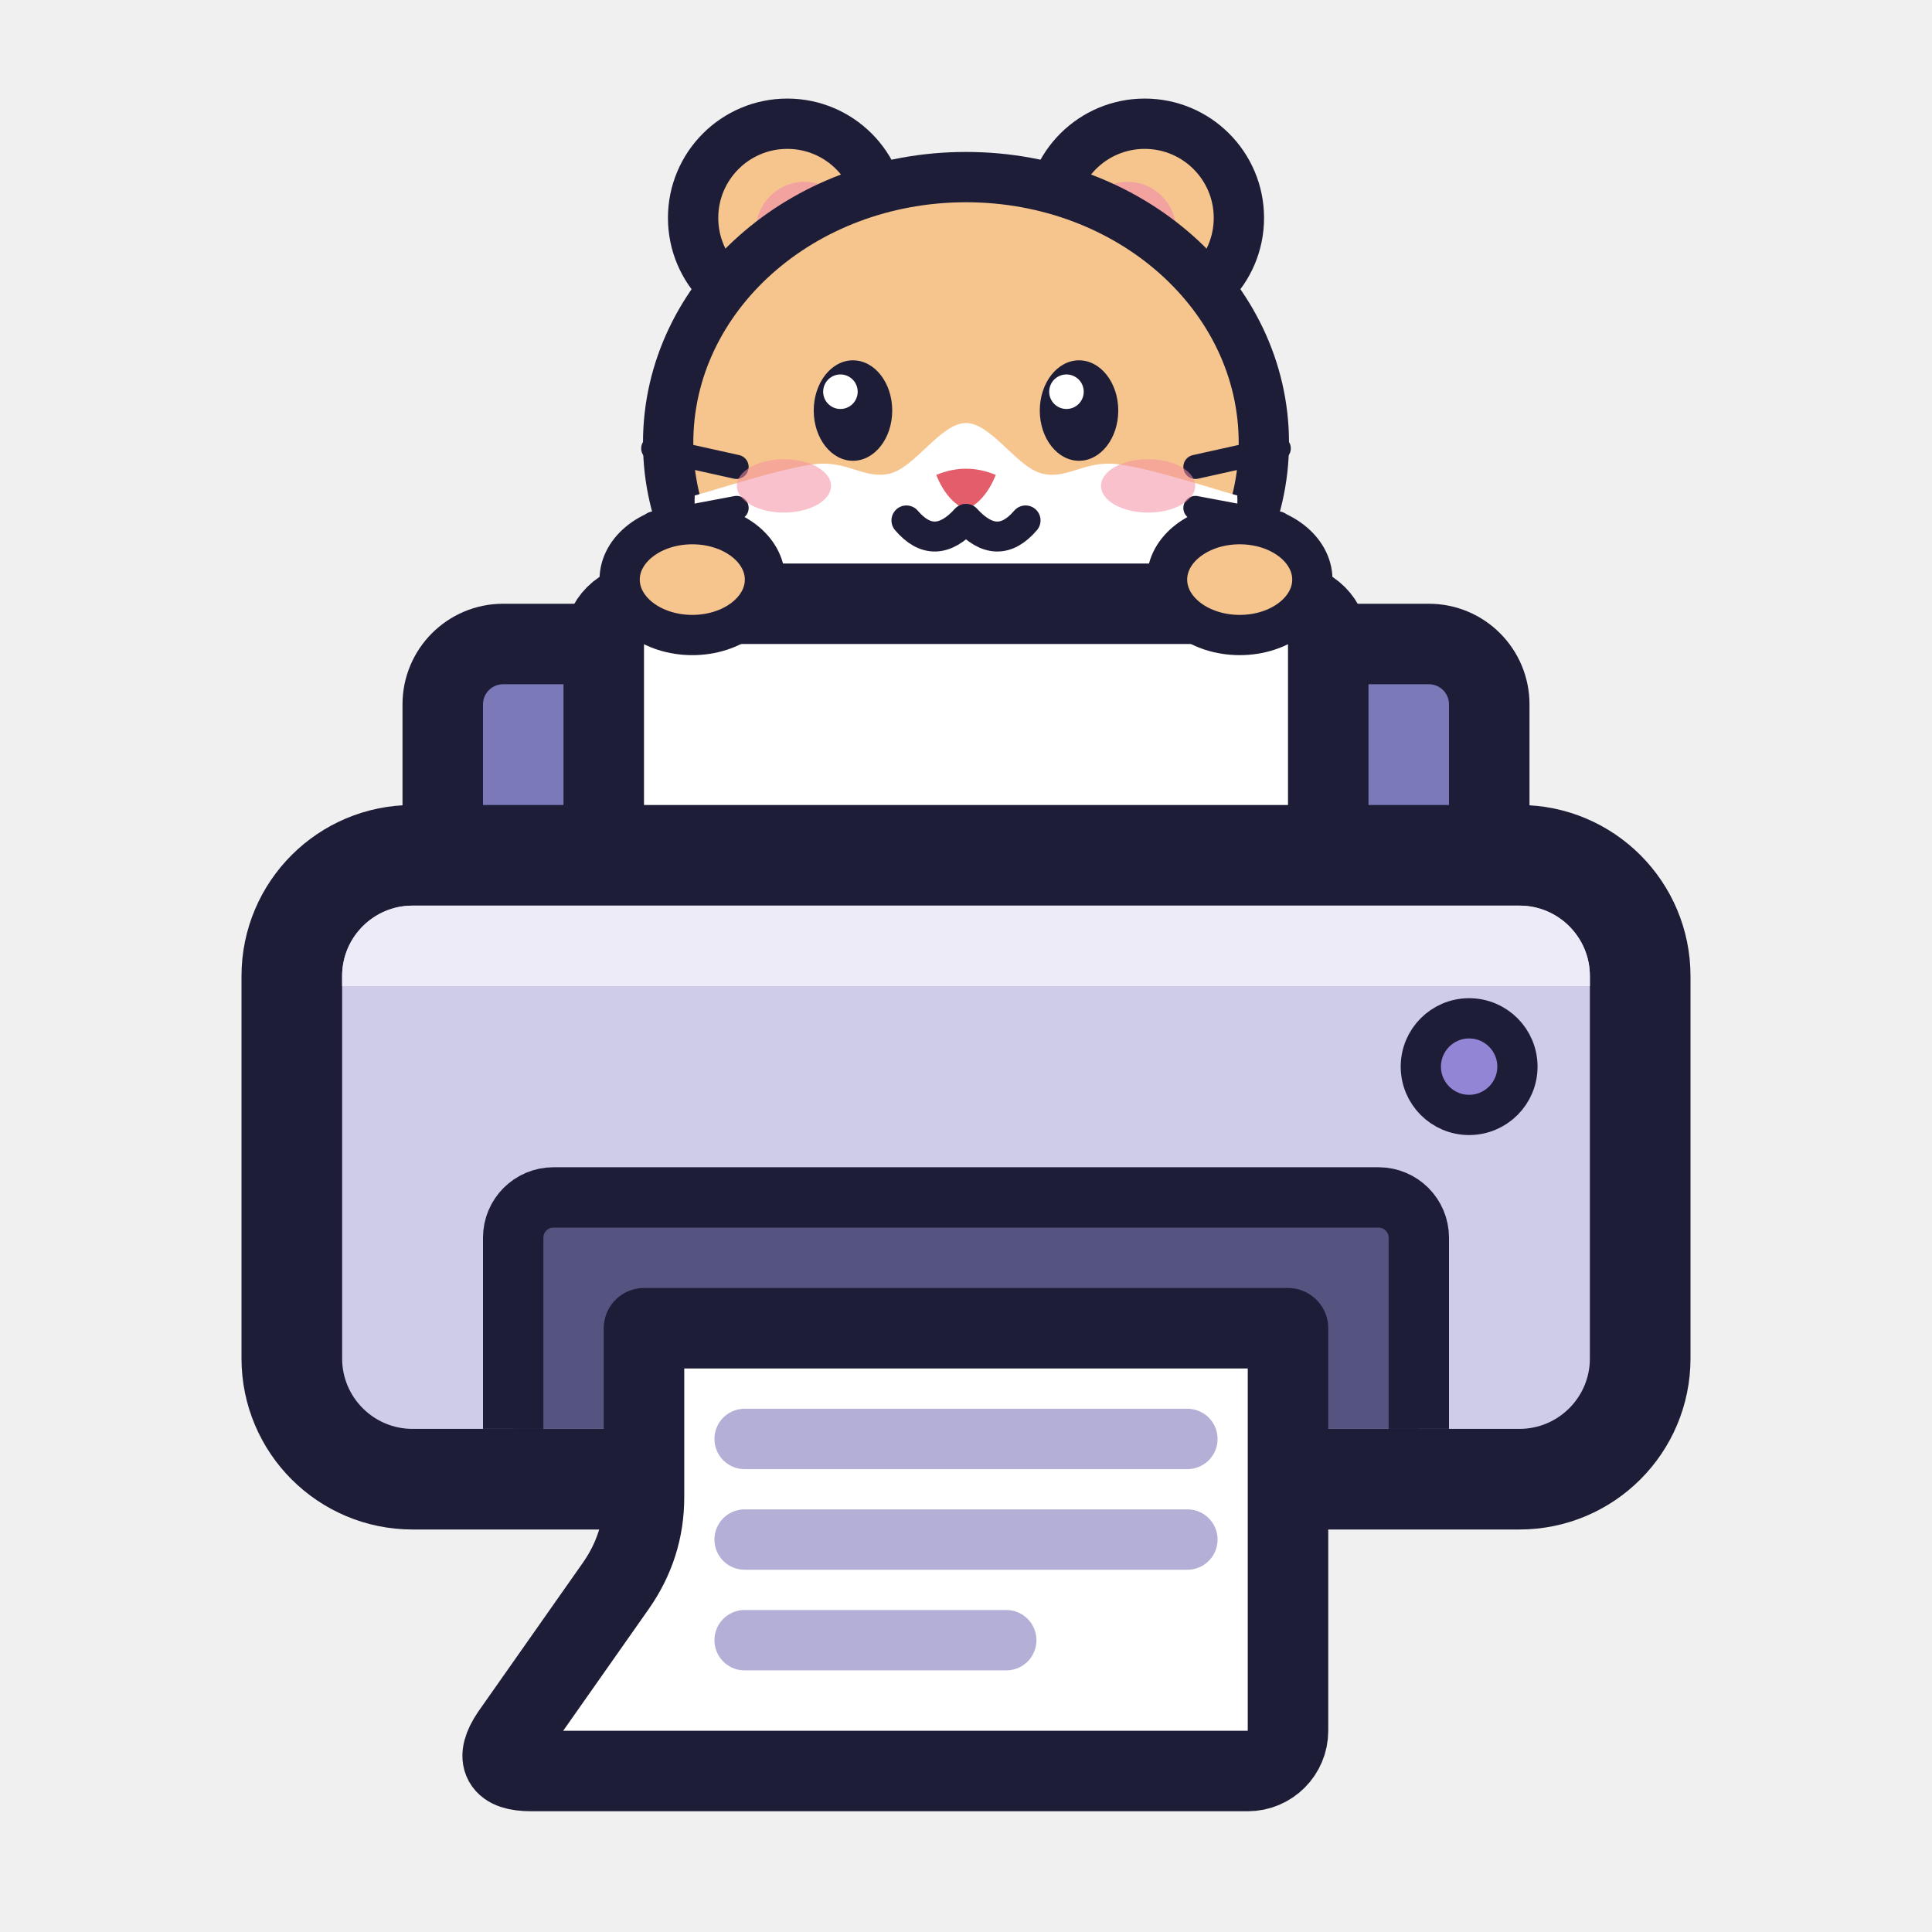
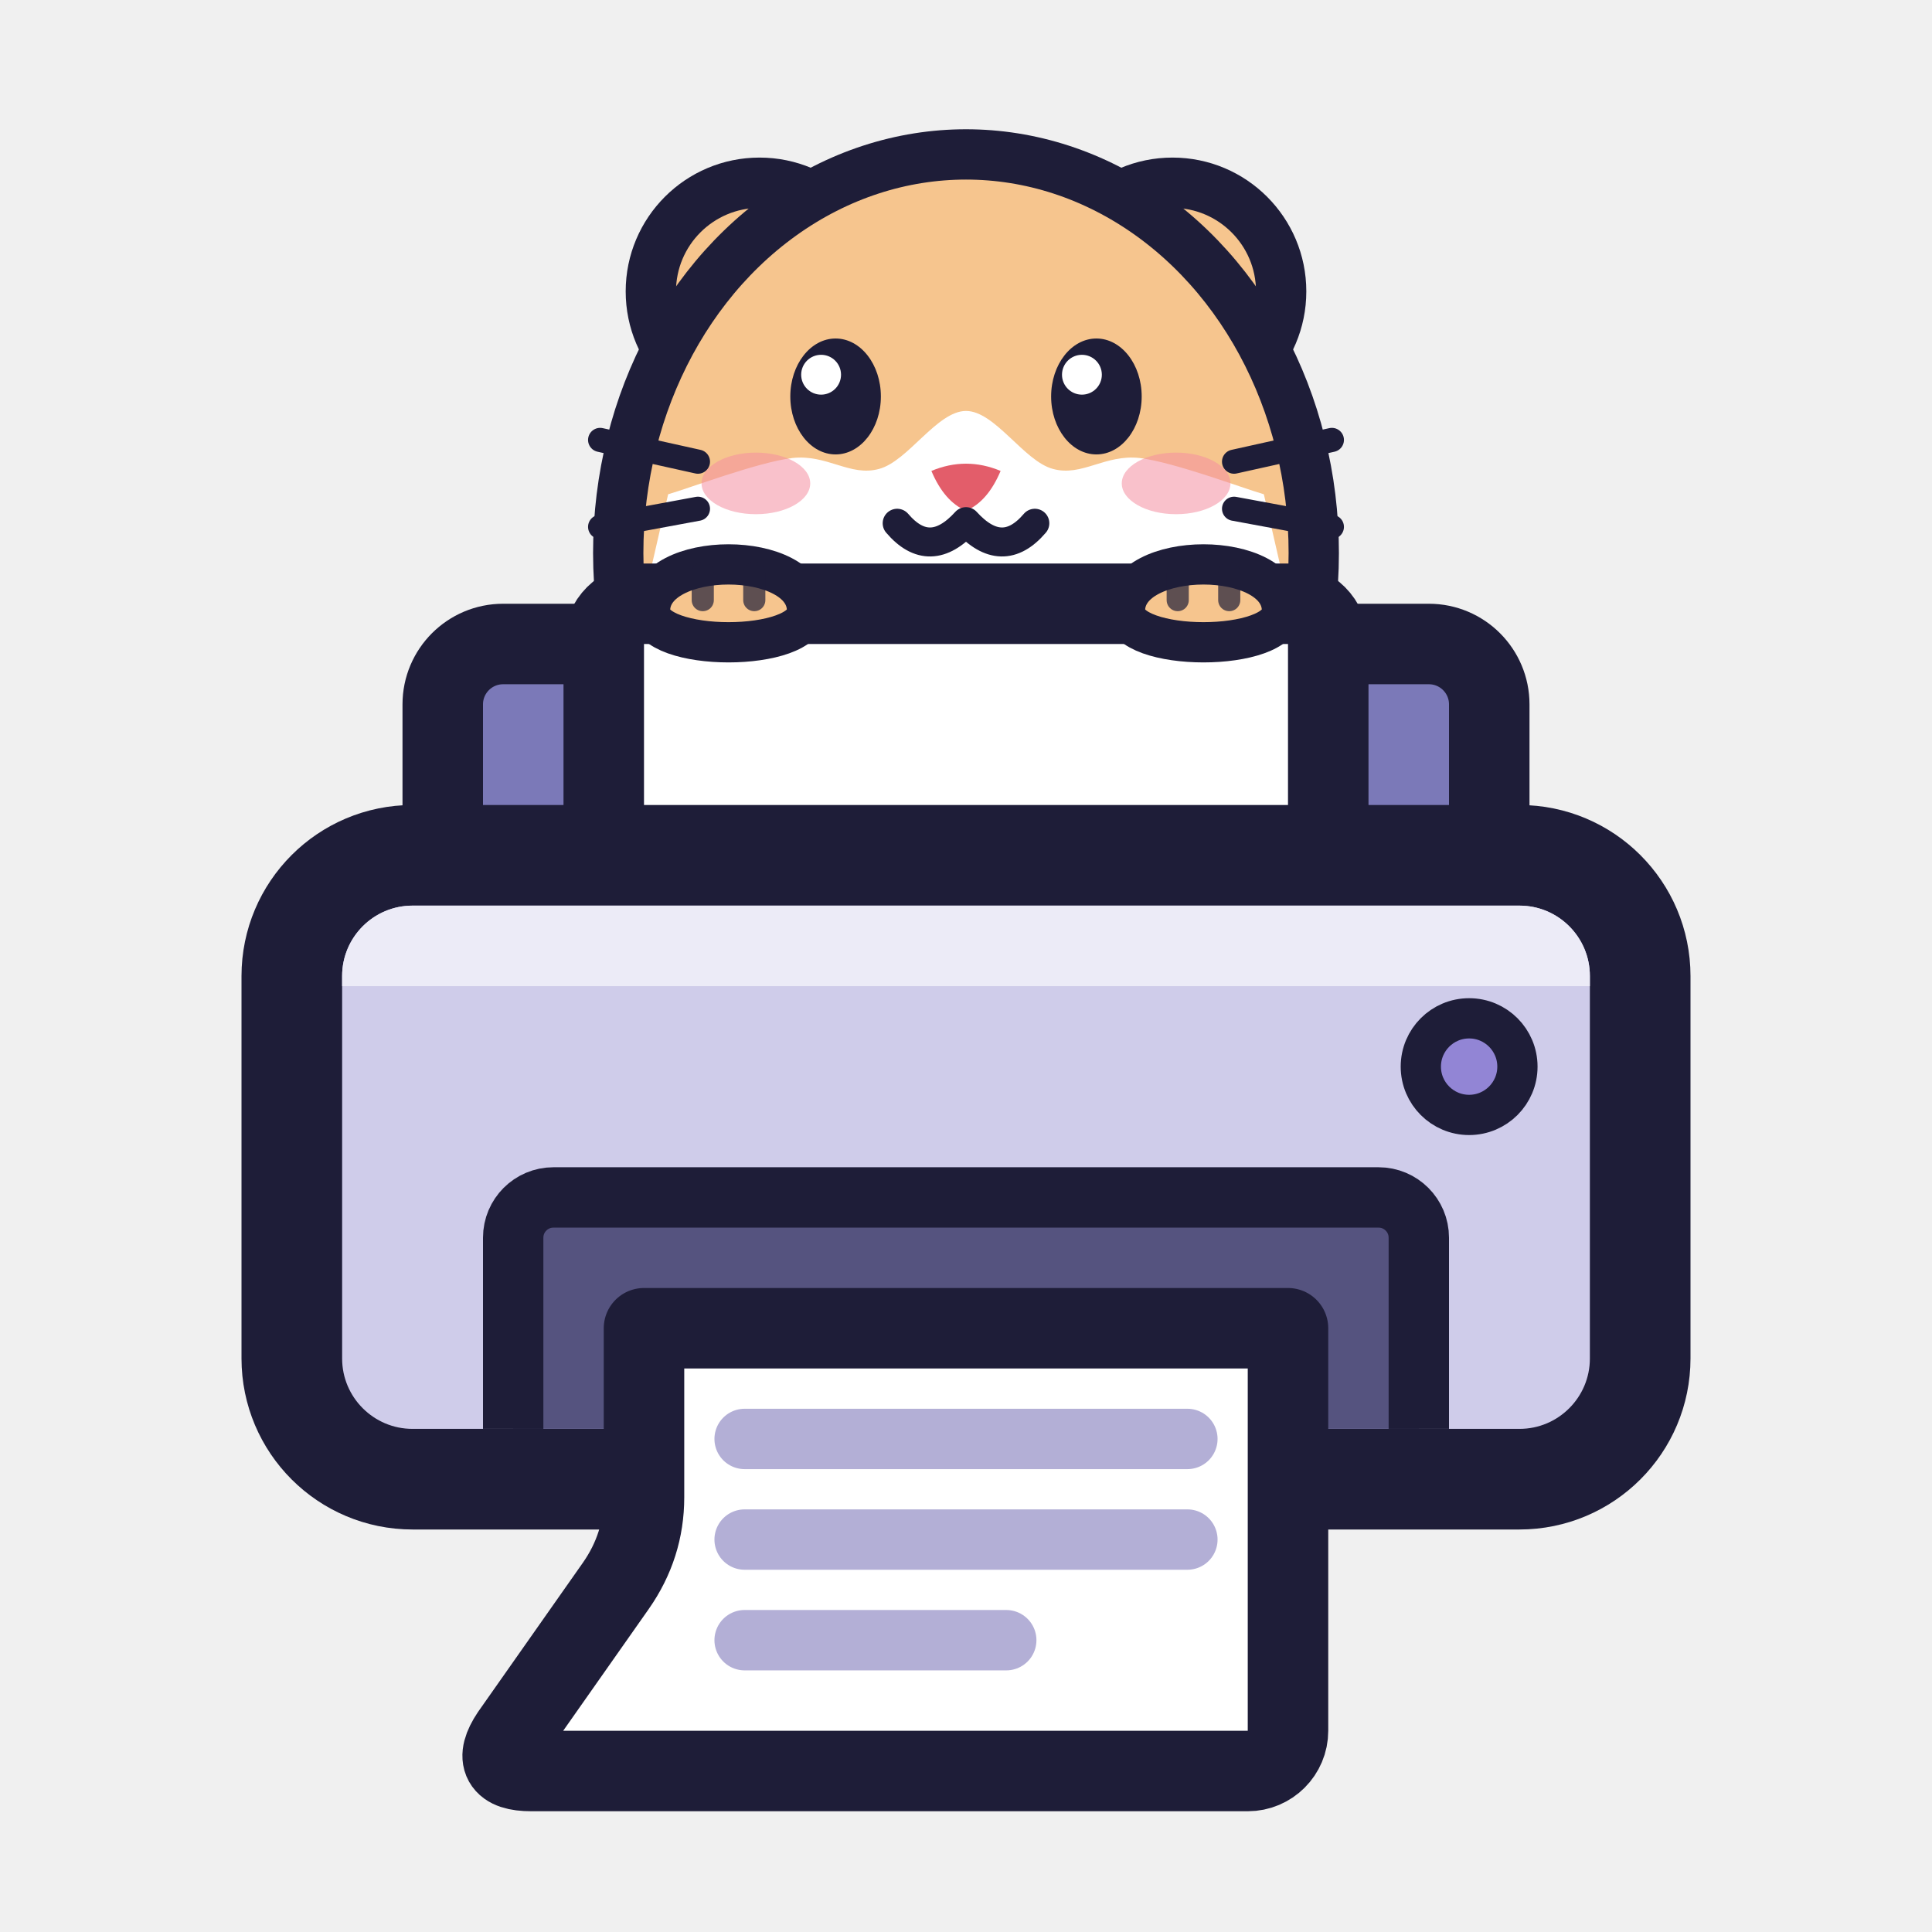
<svg xmlns="http://www.w3.org/2000/svg" width="48" height="48" viewBox="0 0 48 48">
  <g id="back">
    <path id="tray" d="M11 17.5A1.5 1.5 0 0 1 12.5 16L35.5 16A1.5 1.5 0 0 1 37 17.5L37 21.5A1.5 1.5 0 0 1 35.5 23L12.5 23A1.5 1.5 0 0 1 11 21.5Z" fill="#7B79B8" stroke="#1E1D38" stroke-width="2" stroke-linejoin="round" />
  </g>
  <g id="hamster">
-     <circle id="hm_ear0" cx="19.56" cy="5.414" r="2.34" fill="#F6C58E" stroke="#1E1D38" stroke-width="1.25" />
-     <circle id="hm_ear0_in" cx="19.989" cy="5.726" r="1.209" fill="#F2A3A0" />
-     <circle id="hm_ear1" cx="28.44" cy="5.414" r="2.34" fill="#F6C58E" stroke="#1E1D38" stroke-width="1.25" />
-     <circle id="hm_ear1_in" cx="28.011" cy="5.726" r="1.209" fill="#F2A3A0" />
-     <ellipse id="hm_head" cx="24" cy="11" rx="7.4" ry="6.6" fill="#F6C58E" stroke="#1E1D38" stroke-width="1.25" />
-     <path id="hm_muzzle" d="M17.26 12.31C17.76 12.18 19.44 11.62 20.26 11.53C21.07 11.44 21.5 11.93 22.13 11.76C22.75 11.59 23.38 10.51 24 10.51C24.62 10.51 25.25 11.59 25.87 11.76C26.5 11.93 26.93 11.44 27.74 11.53C28.56 11.62 30.24 12.18 30.74 12.31Q30.88 15.82 24 17.14Q17.12 15.82 17.26 12.31Z" fill="#FFFFFF" />
-     <ellipse id="hm_eye0" cx="21.192" cy="10.2" rx="0.975" ry="1.248" fill="#1E1D38" />
-     <circle id="hm_eye0_hl" cx="20.88" cy="9.732" r="0.429" fill="#FFFFFF" />
-     <ellipse id="hm_eye1" cx="26.808" cy="10.2" rx="0.975" ry="1.248" fill="#1E1D38" />
-     <circle id="hm_eye1_hl" cx="26.496" cy="9.732" r="0.429" fill="#FFFFFF" />
-     <path id="hm_nose" d="M23.26 11.8Q24 11.49 24.74 11.8Q24.47 12.46 24 12.66Q23.53 12.46 23.26 11.8Z" fill="#E35D6A" />
-     <path id="hm_mouth" d="M22.52 12.93Q23.22 13.75 24 12.89Q24.78 13.75 25.48 12.93" fill="none" stroke="#1E1D38" stroke-width="0.744" stroke-linecap="round" stroke-linejoin="round" />
-     <path id="hm_whisker_l0" d="M18.3 11.6L16.23 11.14" fill="none" stroke="#1E1D38" stroke-width="0.6" stroke-linecap="round" />
-     <path id="hm_whisker_r0" d="M29.7 11.6L31.77 11.14" fill="none" stroke="#1E1D38" stroke-width="0.6" stroke-linecap="round" />
-     <path id="hm_whisker_l1" d="M18.3 12.62L16.23 13.01" fill="none" stroke="#1E1D38" stroke-width="0.6" stroke-linecap="round" />
-     <path id="hm_whisker_r1" d="M29.7 12.62L31.77 13.01" fill="none" stroke="#1E1D38" stroke-width="0.6" stroke-linecap="round" />
-     <ellipse id="hm_blush0" cx="19.476" cy="12.072" rx="1.17" ry="0.663" fill="#F48FA0" fill-opacity="0.55" />
-     <ellipse id="hm_blush1" cx="28.524" cy="12.072" rx="1.17" ry="0.663" fill="#F48FA0" fill-opacity="0.55" />
+     <circle id="hf_ear0" cx="18.87" cy="7.24" r="2.7" fill="#F6C58E" stroke="#1E1D38" stroke-width="1.25" />
+     <circle id="hf_ear0_in" cx="19.365" cy="7.6" r="1.395" fill="#F2A3A0" />
+     <circle id="hf_ear1" cx="29.13" cy="7.24" r="2.7" fill="#F6C58E" stroke="#1E1D38" stroke-width="1.25" />
+     <circle id="hf_ear1_in" cx="28.635" cy="7.6" r="1.395" fill="#F2A3A0" />
+     <path id="hf_head" d="M15.41 14.8A8.64 9.9 0 1 1 32.59 14.8Z" fill="#F6C58E" stroke="#1E1D38" stroke-width="1.25" stroke-linejoin="round" />
+     <path id="hf_muzzle" d="M16.6 12.28C17.12 12.13 18.81 11.49 19.68 11.38C20.55 11.28 21.12 11.85 21.84 11.65C22.56 11.46 23.28 10.21 24 10.21C24.72 10.21 25.44 11.46 26.16 11.65C26.88 11.85 27.45 11.28 28.32 11.38C29.19 11.49 30.88 12.13 31.4 12.28L31.98 14.8L16.02 14.8Z" fill="#FFFFFF" />
+     <ellipse id="hf_eye0" cx="20.76" cy="9.85" rx="1.125" ry="1.44" fill="#1E1D38" />
+     <circle id="hf_eye0_hl" cx="20.4" cy="9.31" r="0.495" fill="#FFFFFF" />
+     <ellipse id="hf_eye1" cx="27.24" cy="9.85" rx="1.125" ry="1.44" fill="#1E1D38" />
+     <circle id="hf_eye1_hl" cx="26.88" cy="9.31" r="0.495" fill="#FFFFFF" />
+     <path id="hf_nose" d="M23.14 11.7Q24 11.34 24.86 11.7Q24.54 12.46 24 12.69Q23.46 12.46 23.14 11.7Z" fill="#E35D6A" />
+     <path id="hf_mouth" d="M22.29 13Q23.1 13.95 24 12.96Q24.9 13.95 25.71 13" fill="none" stroke="#1E1D38" stroke-width="0.72" stroke-linecap="round" stroke-linejoin="round" />
+     <path id="hf_whisker_l0" d="M17.34 11.47L14.91 10.93" fill="none" stroke="#1E1D38" stroke-width="0.6" stroke-linecap="round" />
+     <path id="hf_whisker_r0" d="M30.66 11.47L33.09 10.93" fill="none" stroke="#1E1D38" stroke-width="0.6" stroke-linecap="round" />
+     <path id="hf_whisker_l1" d="M17.34 12.64L14.91 13.09" fill="none" stroke="#1E1D38" stroke-width="0.6" stroke-linecap="round" />
+     <path id="hf_whisker_r1" d="M30.66 12.64L33.09 13.09" fill="none" stroke="#1E1D38" stroke-width="0.6" stroke-linecap="round" />
+     <ellipse id="hf_blush0" cx="18.78" cy="12.01" rx="1.35" ry="0.765" fill="#F48FA0" fill-opacity="0.55" />
+     <ellipse id="hf_blush1" cx="29.22" cy="12.01" rx="1.35" ry="0.765" fill="#F48FA0" fill-opacity="0.55" />
  </g>
  <g id="object">
    <path id="sheet_in" d="M15 23V16A1 1 0 0 1 16 15H32A1 1 0 0 1 33 16V23Z" fill="#FFFFFF" stroke="#1E1D38" stroke-width="2" stroke-linejoin="round" />
    <path id="printer" d="M7.25 24.25A3 3 0 0 1 10.25 21.25L37.75 21.25A3 3 0 0 1 40.75 24.25L40.75 33.75A3 3 0 0 1 37.75 36.75L10.25 36.75A3 3 0 0 1 7.25 33.75Z" fill="#CFCCEA" stroke="#1E1D38" stroke-width="2.5" stroke-linejoin="round" />
    <path id="slot" d="M12.75 35.5V30.75A1 1 0 0 1 13.75 29.75H34.25A1 1 0 0 1 35.25 30.75V35.5" fill="#55537F" stroke="#1E1D38" stroke-width="1.5" stroke-linejoin="round" />
    <path id="sheet_out" d="M16 33H32V43A1 1 0 0 1 31 44H13.2Q12.1 44 12.7 43.1L15.3 39.4Q16 38.4 16 37.2Z" fill="#FFFFFF" stroke="#1E1D38" stroke-width="2" stroke-linejoin="round" />
  </g>
  <g id="object_fx">
    <path id="printer_top" d="M8.5 24.5V24.25A1.75 1.75 0 0 1 10.25 22.5H37.75A1.75 1.75 0 0 1 39.5 24.25V24.5Z" fill="#ECEBF7" />
    <circle id="button" cx="36.5" cy="26.5" r="1.2" fill="#9285D5" stroke="#1E1D38" stroke-width="1" />
    <path id="text_lines" d="M18.5 35.75H29.5M18.5 38.25H29.5M18.5 40.75H25" fill="none" stroke="#B3AFD6" stroke-width="1.5" stroke-linecap="round" />
  </g>
  <g id="front">
-     <ellipse id="hm_paw0" cx="17.2" cy="14.4" rx="1.805" ry="1.377" fill="#F6C58E" stroke="#1E1D38" stroke-width="1" />
-     <ellipse id="hm_paw1" cx="30.8" cy="14.4" rx="1.805" ry="1.377" fill="#F6C58E" stroke="#1E1D38" stroke-width="1" />
+     <path id="hf_paw_pads" d="M16.15 15.17C16.15 13.64 20.05 13.64 20.05 15.17C20.05 16.22 16.15 16.22 16.15 15.17ZM27.95 15.17C27.95 13.64 31.85 13.64 31.85 15.17C31.85 16.22 27.95 16.22 27.95 15.17Z" fill="#F6C58E" stroke="#1E1D38" stroke-width="1" stroke-linejoin="round" />
+     <path id="hf_paw_toes" d="M17.46 14.23V14.91M18.74 14.23V14.91M29.26 14.23V14.91M30.54 14.23V14.91" fill="none" stroke="#1E1D38" stroke-width="0.55" stroke-opacity="0.7" stroke-linecap="round" />
  </g>
</svg>
